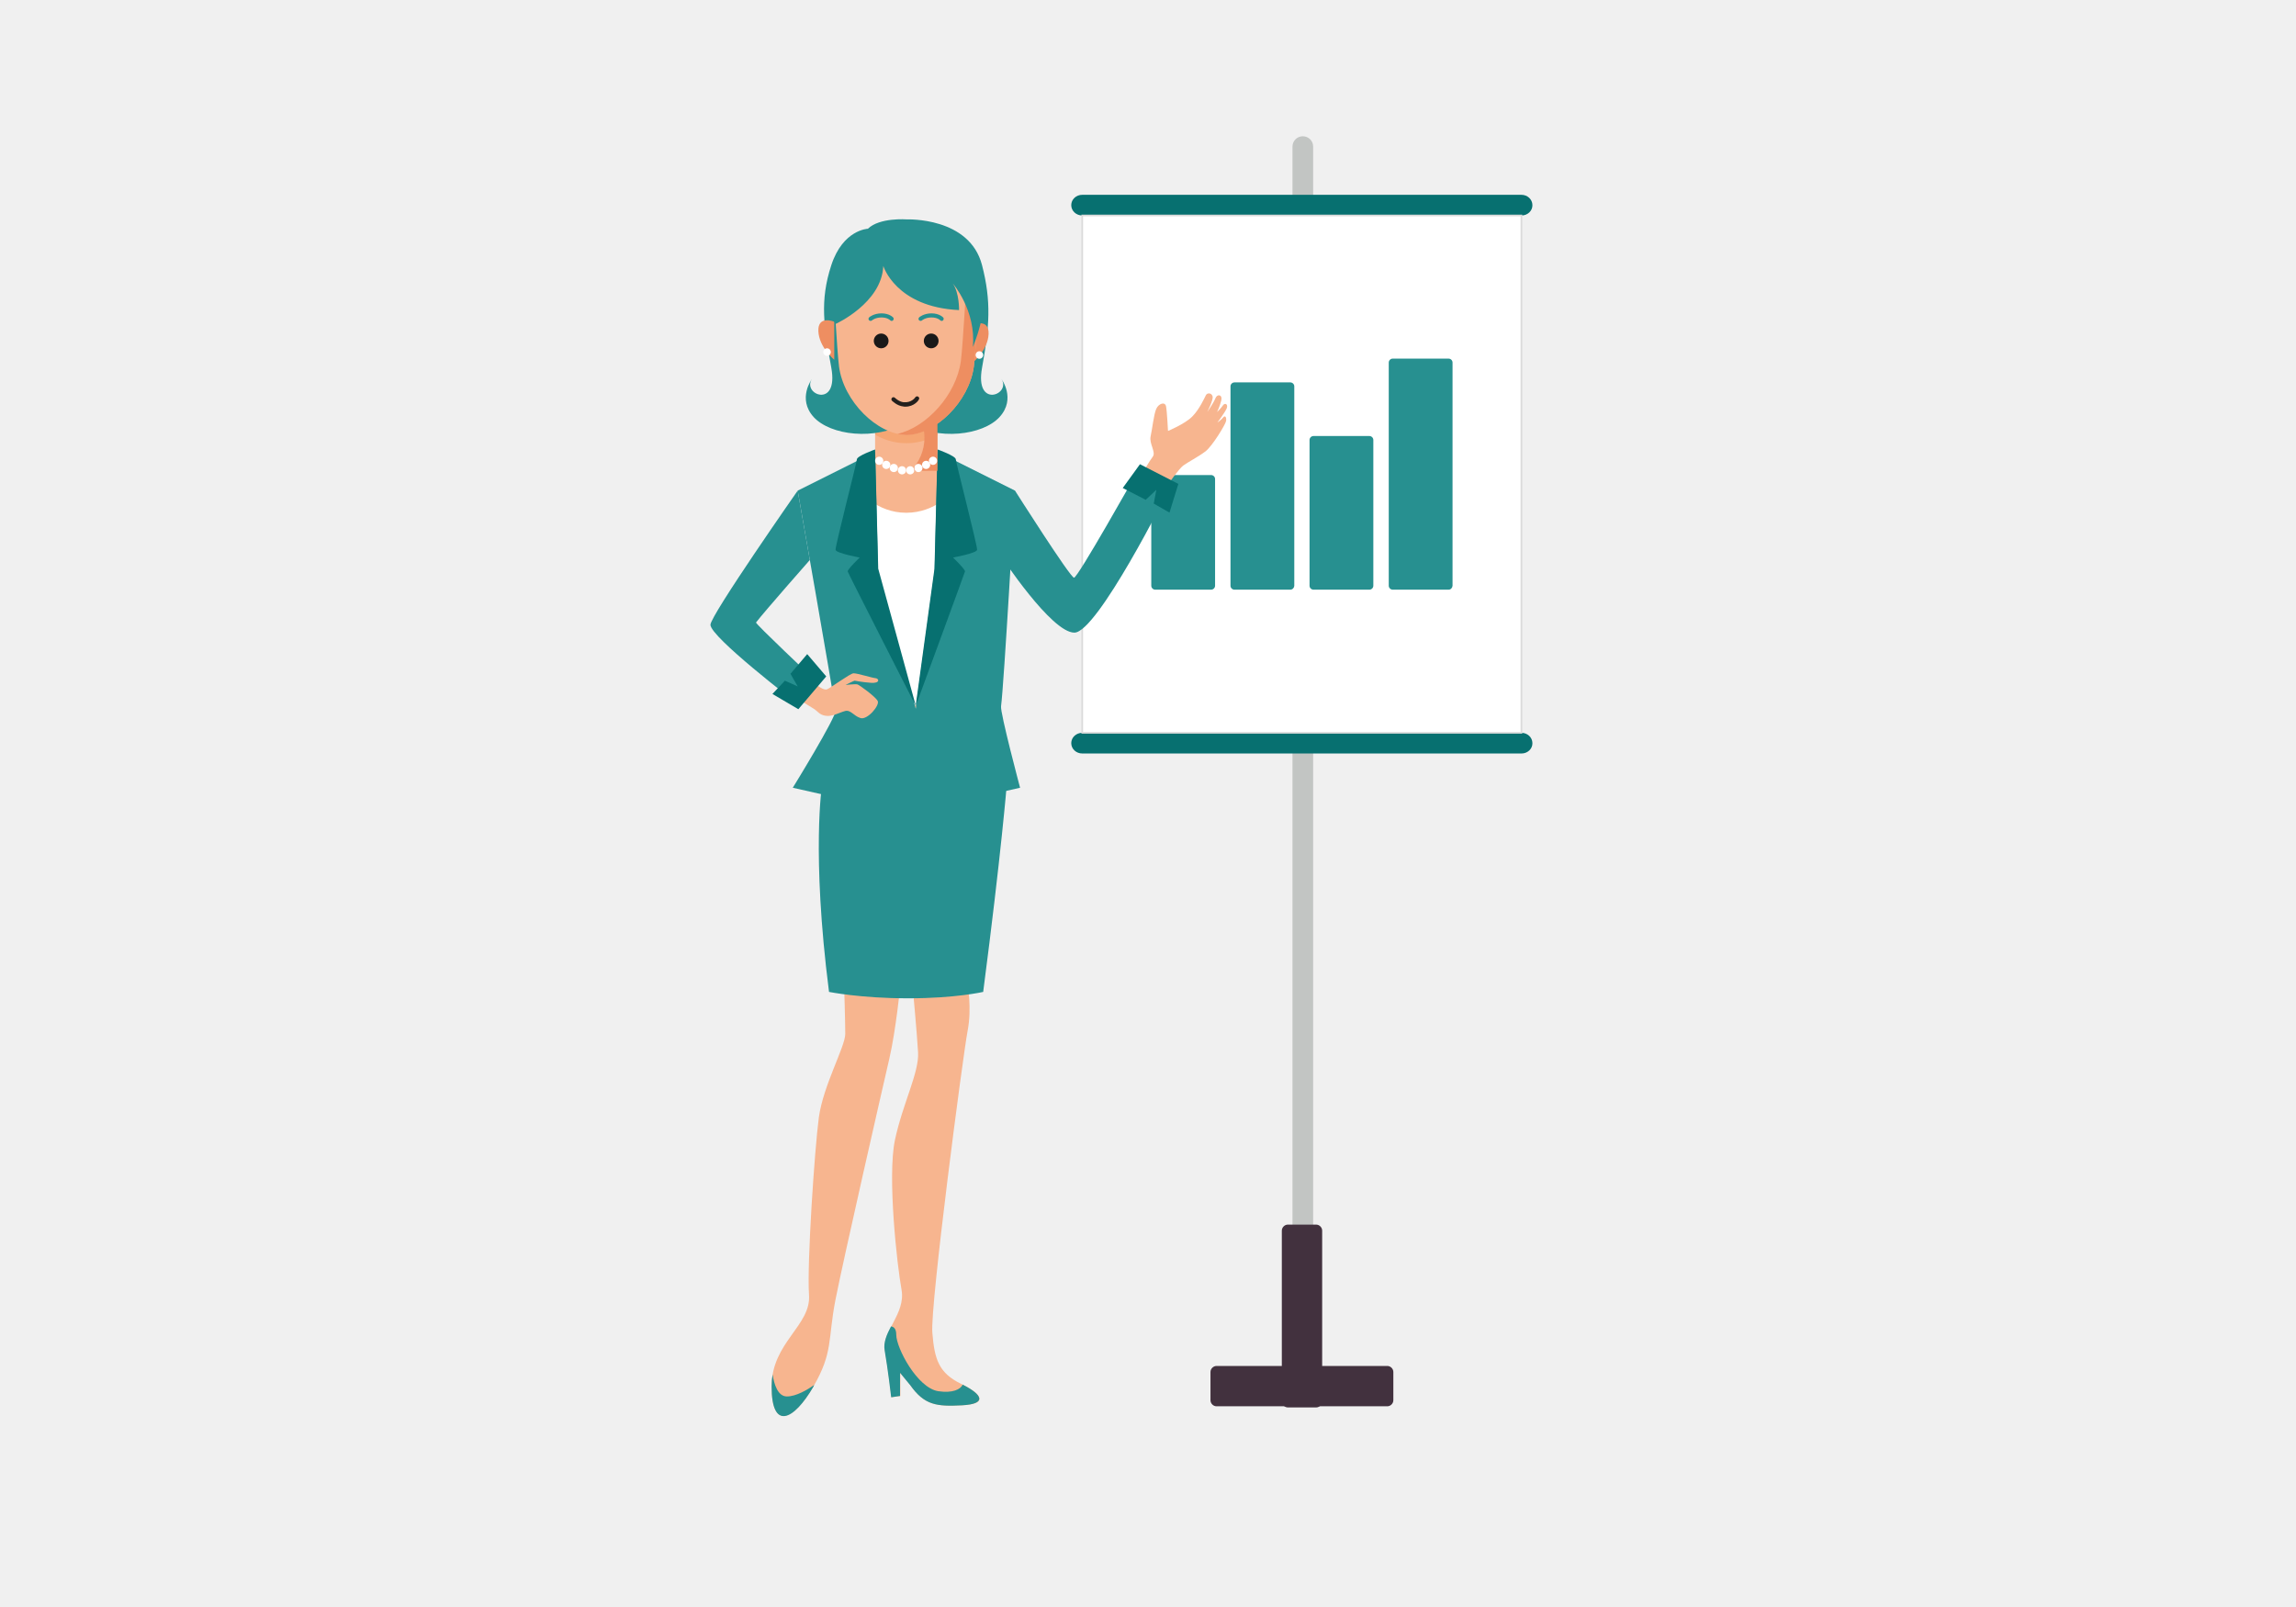
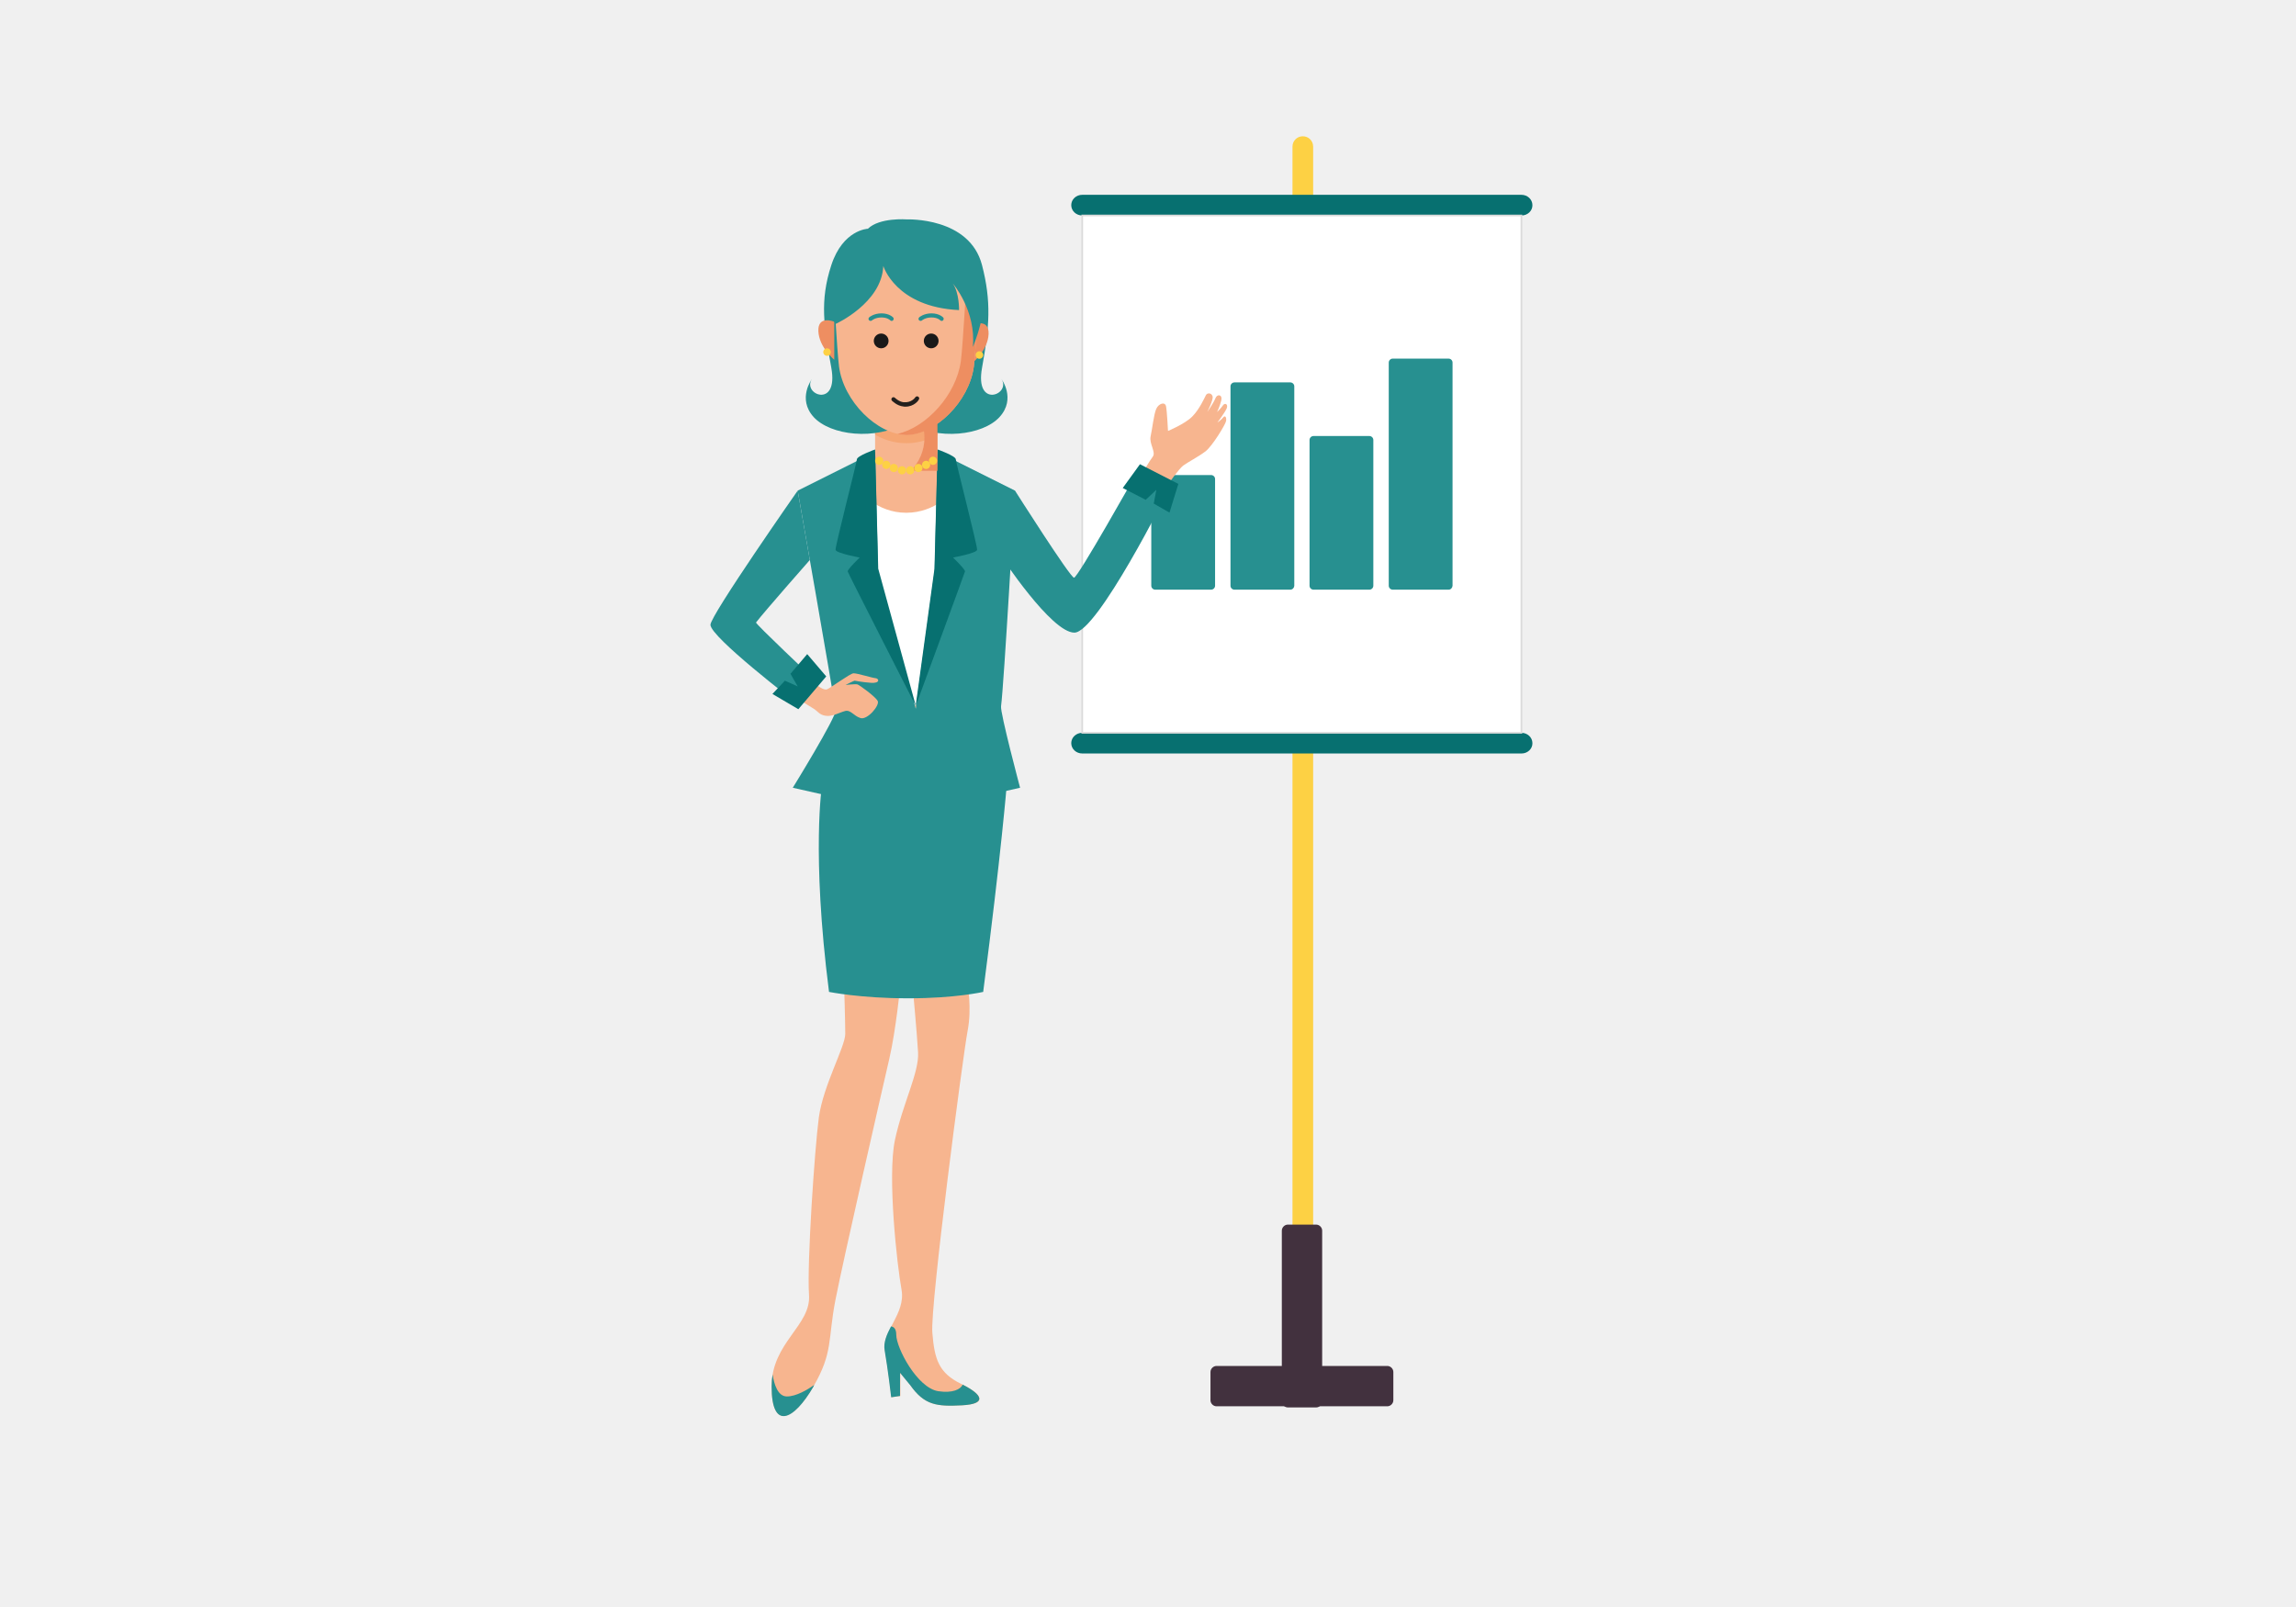
<svg xmlns="http://www.w3.org/2000/svg" version="1.1" id="Calque_1" x="0px" y="0px" viewBox="0 0 1400 980" style="enable-background:new 0 0 1400 980;" xml:space="preserve">
  <style type="text/css">
- 	.st0{fill:#C2C5C3;}
+ 	.st0{fill:#FDD144;}
	.st1{fill:#42313E;}
	.st2{fill:#077070;}
	.st3{fill:#FFFFFF;stroke:#DADADA;stroke-miterlimit:10;}
	.st4{fill:#F7B58F;}
	.st5{fill:#279090;}
	.st6{fill:#FFFFFF;}
	.st7{fill:#F5A673;}
	.st8{fill:#EE8E61;}
	.st9{fill:#191919;}
	.st10{fill:#23201D;}
</style>
  <g id="XMLID_47_">
    <path id="XMLID_111_" class="st0" d="M794.4,784.1L794.4,784.1c-3.5,0-6.3-2.8-6.3-6.3V89.4c0-3.5,2.8-6.3,6.3-6.3l0,0   c3.5,0,6.3,2.8,6.3,6.3v688.3C800.7,781.2,797.9,784.1,794.4,784.1z" />
    <path id="XMLID_110_" class="st1" d="M802.5,858.3h-17.2c-2,0-3.7-1.7-3.7-3.7V750.5c0-2,1.7-3.7,3.7-3.7h17.2c2,0,3.7,1.7,3.7,3.7   v104.1C806.1,856.7,804.5,858.3,802.5,858.3z" />
    <path id="XMLID_109_" class="st1" d="M738.1,853.9v-17.2c0-2,1.7-3.7,3.7-3.7h104.1c2,0,3.7,1.7,3.7,3.7v17.2c0,2-1.7,3.7-3.7,3.7   H741.8C739.8,857.6,738.1,855.9,738.1,853.9z" />
    <path id="XMLID_108_" class="st2" d="M927.8,131.4H659.9c-3.7,0-6.7-2.8-6.7-6.3l0,0c0-3.5,3-6.3,6.7-6.3h267.8   c3.7,0,6.7,2.8,6.7,6.3l0,0C934.5,128.5,931.5,131.4,927.8,131.4z" />
    <path id="XMLID_107_" class="st2" d="M927.8,459.5H659.9c-3.7,0-6.7-2.8-6.7-6.3l0,0c0-3.5,3-6.3,6.7-6.3h267.8   c3.7,0,6.7,2.8,6.7,6.3l0,0C934.5,456.6,931.5,459.5,927.8,459.5z" />
    <rect id="XMLID_106_" x="659.9" y="131.4" class="st3" width="267.8" height="315.5" />
-     <path id="XMLID_101_" class="st4" d="M590,600.8c0,0,2.7,14,0,27.9c-2.7,14-22.9,167.5-21.5,184c1.3,16.4,4,24.6,17.5,31.2   c13.5,6.6,16.2,12.3,0.7,13.1c-15.5,0.8-22.9,0-31.6-12.3l-6.1-7.4v14l-5.4,0.8c0,0-2-17.2-4-28.7c-2-11.5,12.8-22.2,10.1-37   s-8.7-69-4-91.2c4.7-22.2,14.8-41.1,14.1-53.4c-0.7-12.3-3.4-41.1-3.4-41.1H590z" />
-     <path id="XMLID_100_" class="st4" d="M549,600.8c0,0-2.7,27.4-6.7,44.7s-28.2,123.1-32.9,147.3c-4.7,24.3-1.3,31.8-13.4,52.7   c-12.1,20.9-25.5,26.9-25.5,0s24.2-37.1,22.8-55.9c-1.3-18.8,3.4-88.6,6-108.2c2.7-19.6,16.1-43.1,16.1-50.9   c0-7.8-0.7-29.8-0.7-29.8H549z" />
-     <path id="XMLID_98_" class="st5" d="M613.9,478.3l-59.9,11v-0.1l-0.2,0.1l-0.2-0.1v0.1l-52.3-11c0,0-6.7,41.4,4.2,126.6   c0,0,19.3,3.9,48,3.9v0c0.1,0,0.1,0,0.2,0s0.1,0,0.2,0v0c28.8,0,45.6-3.9,45.6-3.9C610.6,519.7,613.9,478.3,613.9,478.3z" />
+     <path id="XMLID_101_" class="st4" d="M590,600.8c0,0,2.7,14,0,27.9c-2.7,14-22.9,167.5-21.5,184c1.3,16.4,4,24.6,17.5,31.2   c13.5,6.6,16.2,12.3,0.7,13.1s-22.9,0-31.6-12.3l-6.1-7.4v14l-5.4,0.8c0,0-2-17.2-4-28.7s12.8-22.2,10.1-37s-8.7-69-4-91.2   s14.8-41.1,14.1-53.4c-0.7-12.3-3.4-41.1-3.4-41.1H590V600.8z" />
+     <path id="XMLID_100_" class="st4" d="M549,600.8c0,0-2.7,27.4-6.7,44.7s-28.2,123.1-32.9,147.3c-4.7,24.3-1.3,31.8-13.4,52.7   s-25.5,26.9-25.5,0s24.2-37.1,22.8-55.9c-1.3-18.8,3.4-88.6,6-108.2c2.7-19.6,16.1-43.1,16.1-50.9c0-7.8-0.7-29.8-0.7-29.8H549   V600.8z" />
+     <path id="XMLID_98_" class="st5" d="M613.9,478.3l-59.9,11v-0.1l-0.2,0.1l-0.2-0.1v0.1l-52.3-11c0,0-6.7,41.4,4.2,126.6   c0,0,19.3,3.9,48,3.9l0,0c0.1,0,0.1,0,0.2,0s0.1,0,0.2,0l0,0c28.8,0,45.6-3.9,45.6-3.9C610.6,519.7,613.9,478.3,613.9,478.3z" />
    <polygon id="XMLID_97_" class="st4" points="579.1,283.7 552.6,283.7 526.2,283.7 517.1,350.5 558.4,432.1 588.2,350.5  " />
    <rect id="XMLID_96_" x="533.6" y="258" class="st4" width="38.1" height="29.1" />
-     <path id="XMLID_95_" class="st6" d="M524.4,299.5c0,0,10.1,13.2,28.2,13.2c18.1,0,28.6-13.2,28.6-13.2v77.4l-22.9,53.8l-33.9-52.3   V299.5z" />
-     <path id="XMLID_94_" class="st7" d="M533.6,265.1c4,2.3,10.6,5.2,19.1,5.2c8.4,0,15.1-2.9,19.1-5.2V254h-38.1V265.1z" />
-     <path id="XMLID_140_" class="st5" d="M610.6,231.1c6.3,9.4-16.4,18.5-11.8-6.8c4.6-25.3,5.7-40.6,0-62.6   c-7.6-29.5-45.9-27.9-45.9-27.9s-16.5-1.3-23.7,5.7c0,0-15.2,0.5-22.3,22.2c-7.1,21.7-4.6,37.3,0,62.6c4.6,25.3-18.1,16.2-11.8,6.8   c0,0-9.1,12,1,23.2c10.2,11.2,37.5,14.6,56.7,3.4c19.2,11.2,46.5,7.8,56.7-3.4C619.7,243.1,610.6,231.1,610.6,231.1z" />
-     <path id="XMLID_91_" class="st8" d="M508.7,196.2c0,0-10.1-4.2-9.7,5.7c0.4,9.9,9.7,17.5,9.7,17.5V196.2z" />
+     <path id="XMLID_95_" class="st6" d="M524.4,299.5c0,0,10.1,13.2,28.2,13.2c18.1,0,28.6-13.2,28.6-13.2v77.4l-22.9,53.8l-33.9-52.3   L524.4,299.5L524.4,299.5z" />
+     <path id="XMLID_94_" class="st7" d="M533.6,265.1c4,2.3,10.6,5.2,19.1,5.2c8.4,0,15.1-2.9,19.1-5.2V254h-38.1L533.6,265.1   L533.6,265.1z" />
+     <path id="XMLID_140_" class="st5" d="M610.6,231.1c6.3,9.4-16.4,18.5-11.8-6.8c4.6-25.3,5.7-40.6,0-62.6   c-7.6-29.5-45.9-27.9-45.9-27.9s-16.5-1.3-23.7,5.7c0,0-15.2,0.5-22.3,22.2c-7.1,21.7-4.6,37.3,0,62.6s-18.1,16.2-11.8,6.8   c0,0-9.1,12,1,23.2c10.2,11.2,37.5,14.6,56.7,3.4c19.2,11.2,46.5,7.8,56.7-3.4C619.7,243.1,610.6,231.1,610.6,231.1z" />
+     <path id="XMLID_91_" class="st8" d="M508.7,196.2c0,0-10.1-4.2-9.7,5.7s9.7,17.5,9.7,17.5V196.2z" />
    <path id="XMLID_89_" class="st8" d="M593.1,198c0,0,10.1-4.2,9.7,5.7c-0.4,9.9-9.7,17.5-9.7,17.5V198z" />
-     <path id="XMLID_88_" class="st4" d="M552.7,155.1c-2.3-0.1-33.2-0.8-44.5,19c0,0,2.2,40.3,3.4,49.4c2.8,21.4,23.4,41.5,41,41.7v0   c0,0,0.1,0,0.1,0c0,0,0.1,0,0.1,0v0c17.6-0.2,38.1-20.3,41-41.7c1.2-9.1,3.4-49.4,3.4-49.4C585.9,154.3,555,155,552.7,155.1z" />
-     <circle id="XMLID_46_" class="st6" cx="504.3" cy="214.7" r="2.3" />
-     <circle id="XMLID_45_" class="st6" cx="597.2" cy="216.5" r="2.3" />
+     <path id="XMLID_88_" class="st4" d="M552.7,155.1c-2.3-0.1-33.2-0.8-44.5,19c0,0,2.2,40.3,3.4,49.4c2.8,21.4,23.4,41.5,41,41.7l0,0   h0.1h0.1l0,0c17.6-0.2,38.1-20.3,41-41.7c1.2-9.1,3.4-49.4,3.4-49.4C585.9,154.3,555,155,552.7,155.1z" />
+     <circle id="XMLID_46_" class="st0" cx="504.3" cy="214.7" r="2.3" />
+     <circle id="XMLID_45_" class="st0" cx="597.2" cy="216.5" r="2.3" />
    <path id="XMLID_44_" class="st5" d="M618.9,299.2l-47.2-23.6l-1.8,72.7l-11.5,83.9l-23-83.9l-1.8-72.7l-47.2,23.6   c0,0,21.2,120.6,23.1,134c0.6,3.9-26.1,47.2-26.1,47.2l69.3,15.6l69.3-15.6c0,0-12.2-45.8-11.6-49.7   C612.2,417.3,618.9,299.2,618.9,299.2z" />
-     <path id="XMLID_43_" class="st2" d="M533.6,274.1c0,0-11,3.9-11.1,6c-0.1,2.1-13.3,53.1-13,55.2c0.3,2.1,14.7,4.7,14.7,4.7   s-7.6,7.3-7.3,8.5c0.3,1.2,41.6,82.2,41.6,82.2l-23-83.9L533.6,274.1z" />
-     <path id="XMLID_42_" class="st2" d="M571.7,274.1c0,0,11,3.9,11.1,6c0.1,2.1,13.3,53.1,13,55.2c-0.3,2.1-14.7,4.7-14.7,4.7   s7.6,7.3,7.3,8.5c-0.3,1.2-30.1,82.2-30.1,82.2l11.5-83.9L571.7,274.1z" />
+     <path id="XMLID_43_" class="st2" d="M533.6,274.1c0,0-11,3.9-11.1,6s-13.3,53.1-13,55.2s14.7,4.7,14.7,4.7s-7.6,7.3-7.3,8.5   s41.6,82.2,41.6,82.2l-23-83.9L533.6,274.1z" />
+     <path id="XMLID_42_" class="st2" d="M571.7,274.1c0,0,11,3.9,11.1,6s13.3,53.1,13,55.2s-14.7,4.7-14.7,4.7s7.6,7.3,7.3,8.5   s-30.1,82.2-30.1,82.2l11.5-83.9L571.7,274.1z" />
    <path id="XMLID_41_" class="st5" d="M486.4,299.2c0,0-53.2,76.1-53.2,81.8c0,7.5,51.6,47,51.6,47l11.4-14c0,0-35.8-33.7-35.2-34.4   c5.4-7,32.8-38.1,32.8-38.1L486.4,299.2z" />
    <path id="XMLID_40_" class="st4" d="M495.2,415.3c0,0,6.1,6,9,5.1c1.9-0.6,14.1-9.7,16.2-9.8c2.2-0.1,11.7,2.9,13.6,3   c2,0.2,2.8,3.2-2.9,2.8c-5.9-0.4-9.5-1.3-10-1.3c-0.6,0.1-5.5,2.6-5.5,2.6s6.2-0.7,7.3-0.3c1.2,0.4,10.9,7.4,12.3,10.1   c1.3,2.7-6.3,11.7-10.5,10.4c-4.2-1.3-6-5.2-9.4-4.3c-3.4,0.9-8,3.6-11.9,2.9c-3.9-0.6-4.6-2.7-7.4-4.4c-2.8-1.7-8.6-5.3-8.6-5.3   L495.2,415.3z" />
    <polygon id="XMLID_39_" class="st2" points="503.8,412.5 492.2,398.9 482,410.9 486.4,418.6 478.6,415.1 471,423.2 486.8,432.5     " />
-     <path id="XMLID_38_" class="st5" d="M548.9,837.3l6.1,7.4c8.7,12.3,16.2,13.1,31.6,12.3c15-0.8,12.9-6.3,0.4-12.6   c-1.3,2.9-6.1,5.3-14.9,4c-12.8-2-25.6-26.4-25.6-34.4c0-3.7-1.5-4.9-3.2-5.1c-2.6,4.9-4.7,9.7-3.9,14.5c2,11.5,4,28.7,4,28.7   l5.4-0.8V837.3z" />
+     <path id="XMLID_38_" class="st5" d="M548.9,837.3l6.1,7.4c8.7,12.3,16.2,13.1,31.6,12.3c15-0.8,12.9-6.3,0.4-12.6   c-1.3,2.9-6.1,5.3-14.9,4c-12.8-2-25.6-26.4-25.6-34.4c0-3.7-1.5-4.9-3.2-5.1c-2.6,4.9-4.7,9.7-3.9,14.5c2,11.5,4,28.7,4,28.7   l5.4-0.8v-14H548.9z" />
    <path id="XMLID_29_" class="st5" d="M496.5,844.6c-4.3,3-11.1,7-16.7,7c-5.5,0-7.8-7.4-8.7-13.4c-0.4,2.3-0.6,4.8-0.6,7.4   c0,26.9,13.4,20.9,25.5,0C496.1,845.2,496.3,844.9,496.5,844.6z" />
    <circle id="XMLID_222_" class="st9" cx="567.8" cy="207.9" r="4.5" />
    <circle id="XMLID_221_" class="st9" cx="537.3" cy="207.9" r="4.5" />
-     <path id="XMLID_220_" class="st5" d="M574.2,195.7c-0.3,0-0.7-0.1-0.9-0.4c-0.1-0.1-1.7-1.7-5.3-1.7c-3.7,0-5.8,1.7-5.8,1.8   c-0.5,0.4-1.3,0.4-1.8-0.1c-0.5-0.5-0.4-1.3,0.1-1.8c0.1-0.1,2.8-2.4,7.5-2.4c4.8,0,7,2.4,7.1,2.5c0.5,0.5,0.4,1.3-0.1,1.8   C574.8,195.6,574.5,195.7,574.2,195.7z" />
-     <path id="XMLID_93_" class="st5" d="M543.7,195.7c-0.3,0-0.7-0.1-0.9-0.4c-0.1-0.1-1.7-1.7-5.3-1.7c-3.7,0-5.8,1.7-5.8,1.8   c-0.5,0.4-1.3,0.4-1.8-0.1c-0.5-0.5-0.4-1.3,0.1-1.8c0.1-0.1,2.8-2.4,7.5-2.4c4.8,0,7,2.4,7.1,2.5c0.5,0.5,0.4,1.3-0.1,1.8   C544.3,195.6,544,195.7,543.7,195.7z" />
-     <path id="XMLID_92_" class="st10" d="M552,248c-0.4,0-0.7,0-1.1-0.1c-4-0.4-6.8-3.4-7-3.5c-0.5-0.5-0.5-1.3,0-1.8   c0.5-0.5,1.3-0.5,1.8,0c0,0,2.4,2.4,5.3,2.7c4.8,0.4,7-2.8,7.1-3c0.4-0.6,1.2-0.8,1.8-0.4c0.6,0.4,0.8,1.2,0.4,1.7   C560.2,244,557.6,248,552,248z" />
-     <path id="XMLID_386_" class="st8" d="M588.1,164.3c0.5,0.7,1,1.5,1.5,2.3c0,0-2.4,43.6-3.7,53.5c-2.8,20.9-21.2,40.6-38.7,44.5   c1.8,0.4,3.6,0.6,5.4,0.7v0c0,0,0.1,0,0.1,0c0,0,0.1,0,0.1,0v0c17.6-0.2,38.1-20.3,41-41.7c1.2-9.1,3.4-49.4,3.4-49.4   C594.8,170,591.7,166.8,588.1,164.3z" />
+     <path id="XMLID_220_" class="st5" d="M574.2,195.7c-0.3,0-0.7-0.1-0.9-0.4c-0.1-0.1-1.7-1.7-5.3-1.7c-3.7,0-5.8,1.7-5.8,1.8   c-0.5,0.4-1.3,0.4-1.8-0.1s-0.4-1.3,0.1-1.8c0.1-0.1,2.8-2.4,7.5-2.4c4.8,0,7,2.4,7.1,2.5c0.5,0.5,0.4,1.3-0.1,1.8   C574.8,195.6,574.5,195.7,574.2,195.7z" />
+     <path id="XMLID_93_" class="st5" d="M543.7,195.7c-0.3,0-0.7-0.1-0.9-0.4c-0.1-0.1-1.7-1.7-5.3-1.7c-3.7,0-5.8,1.7-5.8,1.8   c-0.5,0.4-1.3,0.4-1.8-0.1s-0.4-1.3,0.1-1.8c0.1-0.1,2.8-2.4,7.5-2.4c4.8,0,7,2.4,7.1,2.5c0.5,0.5,0.4,1.3-0.1,1.8   C544.3,195.6,544,195.7,543.7,195.7z" />
+     <path id="XMLID_92_" class="st10" d="M552,248c-0.4,0-0.7,0-1.1-0.1c-4-0.4-6.8-3.4-7-3.5c-0.5-0.5-0.5-1.3,0-1.8s1.3-0.5,1.8,0   c0,0,2.4,2.4,5.3,2.7c4.8,0.4,7-2.8,7.1-3c0.4-0.6,1.2-0.8,1.8-0.4c0.6,0.4,0.8,1.2,0.4,1.7C560.2,244,557.6,248,552,248z" />
+     <path id="XMLID_386_" class="st8" d="M588.1,164.3c0.5,0.7,1,1.5,1.5,2.3c0,0-2.4,43.6-3.7,53.5c-2.8,20.9-21.2,40.6-38.7,44.5   c1.8,0.4,3.6,0.6,5.4,0.7l0,0h0.1h0.1l0,0c17.6-0.2,38.1-20.3,41-41.7c1.2-9.1,3.4-49.4,3.4-49.4   C594.8,170,591.7,166.8,588.1,164.3z" />
    <path id="XMLID_385_" class="st8" d="M562.3,258c0.9,2.8,1.4,5.8,1.4,8.9c0,7.9-3.2,15-8.4,20.2h16.3V258H562.3z" />
-     <path id="XMLID_49_" class="st5" d="M538.6,162.2c0,0,7.6,25.1,46.2,26.9c0,0,0.2-10.4-3.8-16.2c0,0,14.3,16.5,12.2,38.7   c0,0,9.9-22,6.3-42.1c-3.7-20.1-54.6-25-62.4-18c0,0-27.5-0.1-29.6,21.4c-2.1,21.5,2.1,24.6,2.1,24.6S537.6,184.9,538.6,162.2z" />
+     <path id="XMLID_49_" class="st5" d="M538.6,162.2c0,0,7.6,25.1,46.2,26.9c0,0,0.2-10.4-3.8-16.2c0,0,14.3,16.5,12.2,38.7   c0,0,9.9-22,6.3-42.1c-3.7-20.1-54.6-25-62.4-18c0,0-27.5-0.1-29.6,21.4s2.1,24.6,2.1,24.6S537.6,184.9,538.6,162.2z" />
    <g id="XMLID_375_">
-       <circle id="XMLID_37_" class="st6" cx="536.1" cy="281" r="2.5" />
-       <circle id="XMLID_36_" class="st6" cx="540.4" cy="283.5" r="2.5" />
-       <circle id="XMLID_35_" class="st6" cx="545" cy="285.4" r="2.5" />
-       <circle id="XMLID_34_" class="st6" cx="550" cy="286.8" r="2.5" />
-       <circle id="XMLID_33_" class="st6" cx="555" cy="286.8" r="2.5" />
-       <circle id="XMLID_32_" class="st6" cx="560" cy="285.4" r="2.5" />
-       <circle id="XMLID_31_" class="st6" cx="564.7" cy="283.5" r="2.5" />
-       <circle id="XMLID_30_" class="st6" cx="568.9" cy="281" r="2.5" />
+       <circle id="XMLID_37_" class="st0" cx="536.1" cy="281" r="2.5" />
+       <circle id="XMLID_36_" class="st0" cx="540.4" cy="283.5" r="2.5" />
+       <circle id="XMLID_35_" class="st0" cx="545" cy="285.4" r="2.5" />
+       <circle id="XMLID_34_" class="st0" cx="550" cy="286.8" r="2.5" />
+       <circle id="XMLID_33_" class="st0" cx="555" cy="286.8" r="2.5" />
+       <circle id="XMLID_32_" class="st0" cx="560" cy="285.4" r="2.5" />
+       <circle id="XMLID_31_" class="st0" cx="564.7" cy="283.5" r="2.5" />
+       <circle id="XMLID_30_" class="st0" cx="568.9" cy="281" r="2.5" />
    </g>
    <g id="XMLID_577_">
      <path id="XMLID_576_" class="st5" d="M738.5,359.6h-34.1c-1.3,0-2.4-1.1-2.4-2.4v-65.1c0-1.3,1.1-2.4,2.4-2.4h34.1    c1.3,0,2.4,1.1,2.4,2.4v65.1C740.9,358.5,739.8,359.6,738.5,359.6z" />
      <path id="XMLID_578_" class="st5" d="M786.8,359.6h-34.1c-1.3,0-2.4-1.1-2.4-2.4V235.6c0-1.3,1.1-2.4,2.4-2.4h34.1    c1.3,0,2.4,1.1,2.4,2.4v121.7C789.1,358.5,788.1,359.6,786.8,359.6z" />
      <path id="XMLID_579_" class="st5" d="M835,359.6h-34.1c-1.3,0-2.4-1.1-2.4-2.4v-88.9c0-1.3,1.1-2.4,2.4-2.4H835    c1.3,0,2.4,1.1,2.4,2.4v88.9C837.4,358.5,836.3,359.6,835,359.6z" />
      <path id="XMLID_580_" class="st5" d="M883.3,359.6h-34.1c-1.3,0-2.4-1.1-2.4-2.4V221.1c0-1.3,1.1-2.4,2.4-2.4h34.1    c1.3,0,2.4,1.1,2.4,2.4v136.1C885.6,358.5,884.6,359.6,883.3,359.6z" />
    </g>
-     <path id="XMLID_99_" class="st4" d="M697.5,287.1c0,0,3.3-5.8,5.4-8.6c2.1-2.8-2.3-7.9-1.3-12.4c1-4.5,1.9-13.2,3.4-16.7   c1.5-3.4,5.4-4.6,6-1.6c0.6,3,1.2,15,1.2,15s10.2-4.2,14.7-8.7c4.5-4.5,7.5-11.4,8.4-13.1c0.9-1.7,3.6-1.4,4.1,0.8   c0.5,2.1-3.3,9.5-3.3,9.5s3.9-5.6,5-8.4c1.1-2.9,4.4-2.3,3.6,1.2c-0.8,3.5-2.6,7.2-2.6,7.2s2.4-2.3,3.6-4.1   c1.2-1.8,3.3-0.7,2.3,1.8c-1.1,2.6-5.7,8.7-5.7,8.7s2.6-1.8,3.6-3.2c1.1-1.4,2.1,0,1.7,2.3c-0.5,2.3-8.4,15.3-12.6,18.5   c-4.2,3.2-10.8,6.6-13.5,8.6c-2.7,2-9.1,11.3-9.1,11.3L697.5,287.1z" />
-     <path id="XMLID_28_" class="st5" d="M618.9,299.2c0,0,33.7,53.1,36,53.1c2.3,0,37.4-62.5,37.4-62.5l19.9,9.8   c0,0-43.1,86.2-57.1,86.2c-14.1,0-44.8-46.8-44.8-46.8L618.9,299.2z" />
+     <path id="XMLID_99_" class="st4" d="M697.5,287.1c0,0,3.3-5.8,5.4-8.6c2.1-2.8-2.3-7.9-1.3-12.4s1.9-13.2,3.4-16.7   c1.5-3.4,5.4-4.6,6-1.6s1.2,15,1.2,15s10.2-4.2,14.7-8.7s7.5-11.4,8.4-13.1c0.9-1.7,3.6-1.4,4.1,0.8c0.5,2.1-3.3,9.5-3.3,9.5   s3.9-5.6,5-8.4c1.1-2.9,4.4-2.3,3.6,1.2c-0.8,3.5-2.6,7.2-2.6,7.2s2.4-2.3,3.6-4.1c1.2-1.8,3.3-0.7,2.3,1.8   c-1.1,2.6-5.7,8.7-5.7,8.7s2.6-1.8,3.6-3.2c1.1-1.4,2.1,0,1.7,2.3c-0.5,2.3-8.4,15.3-12.6,18.5c-4.2,3.2-10.8,6.6-13.5,8.6   s-9.1,11.3-9.1,11.3L697.5,287.1z" />
+     <path id="XMLID_28_" class="st5" d="M618.9,299.2c0,0,33.7,53.1,36,53.1s37.4-62.5,37.4-62.5l19.9,9.8c0,0-43.1,86.2-57.1,86.2   c-14.1,0-44.8-46.8-44.8-46.8L618.9,299.2z" />
    <polygon id="XMLID_27_" class="st2" points="695.1,283.1 684.6,297.6 698.6,304.8 705.1,298.7 703.5,307.1 713.1,312.6    718.5,295.1  " />
  </g>
</svg>
